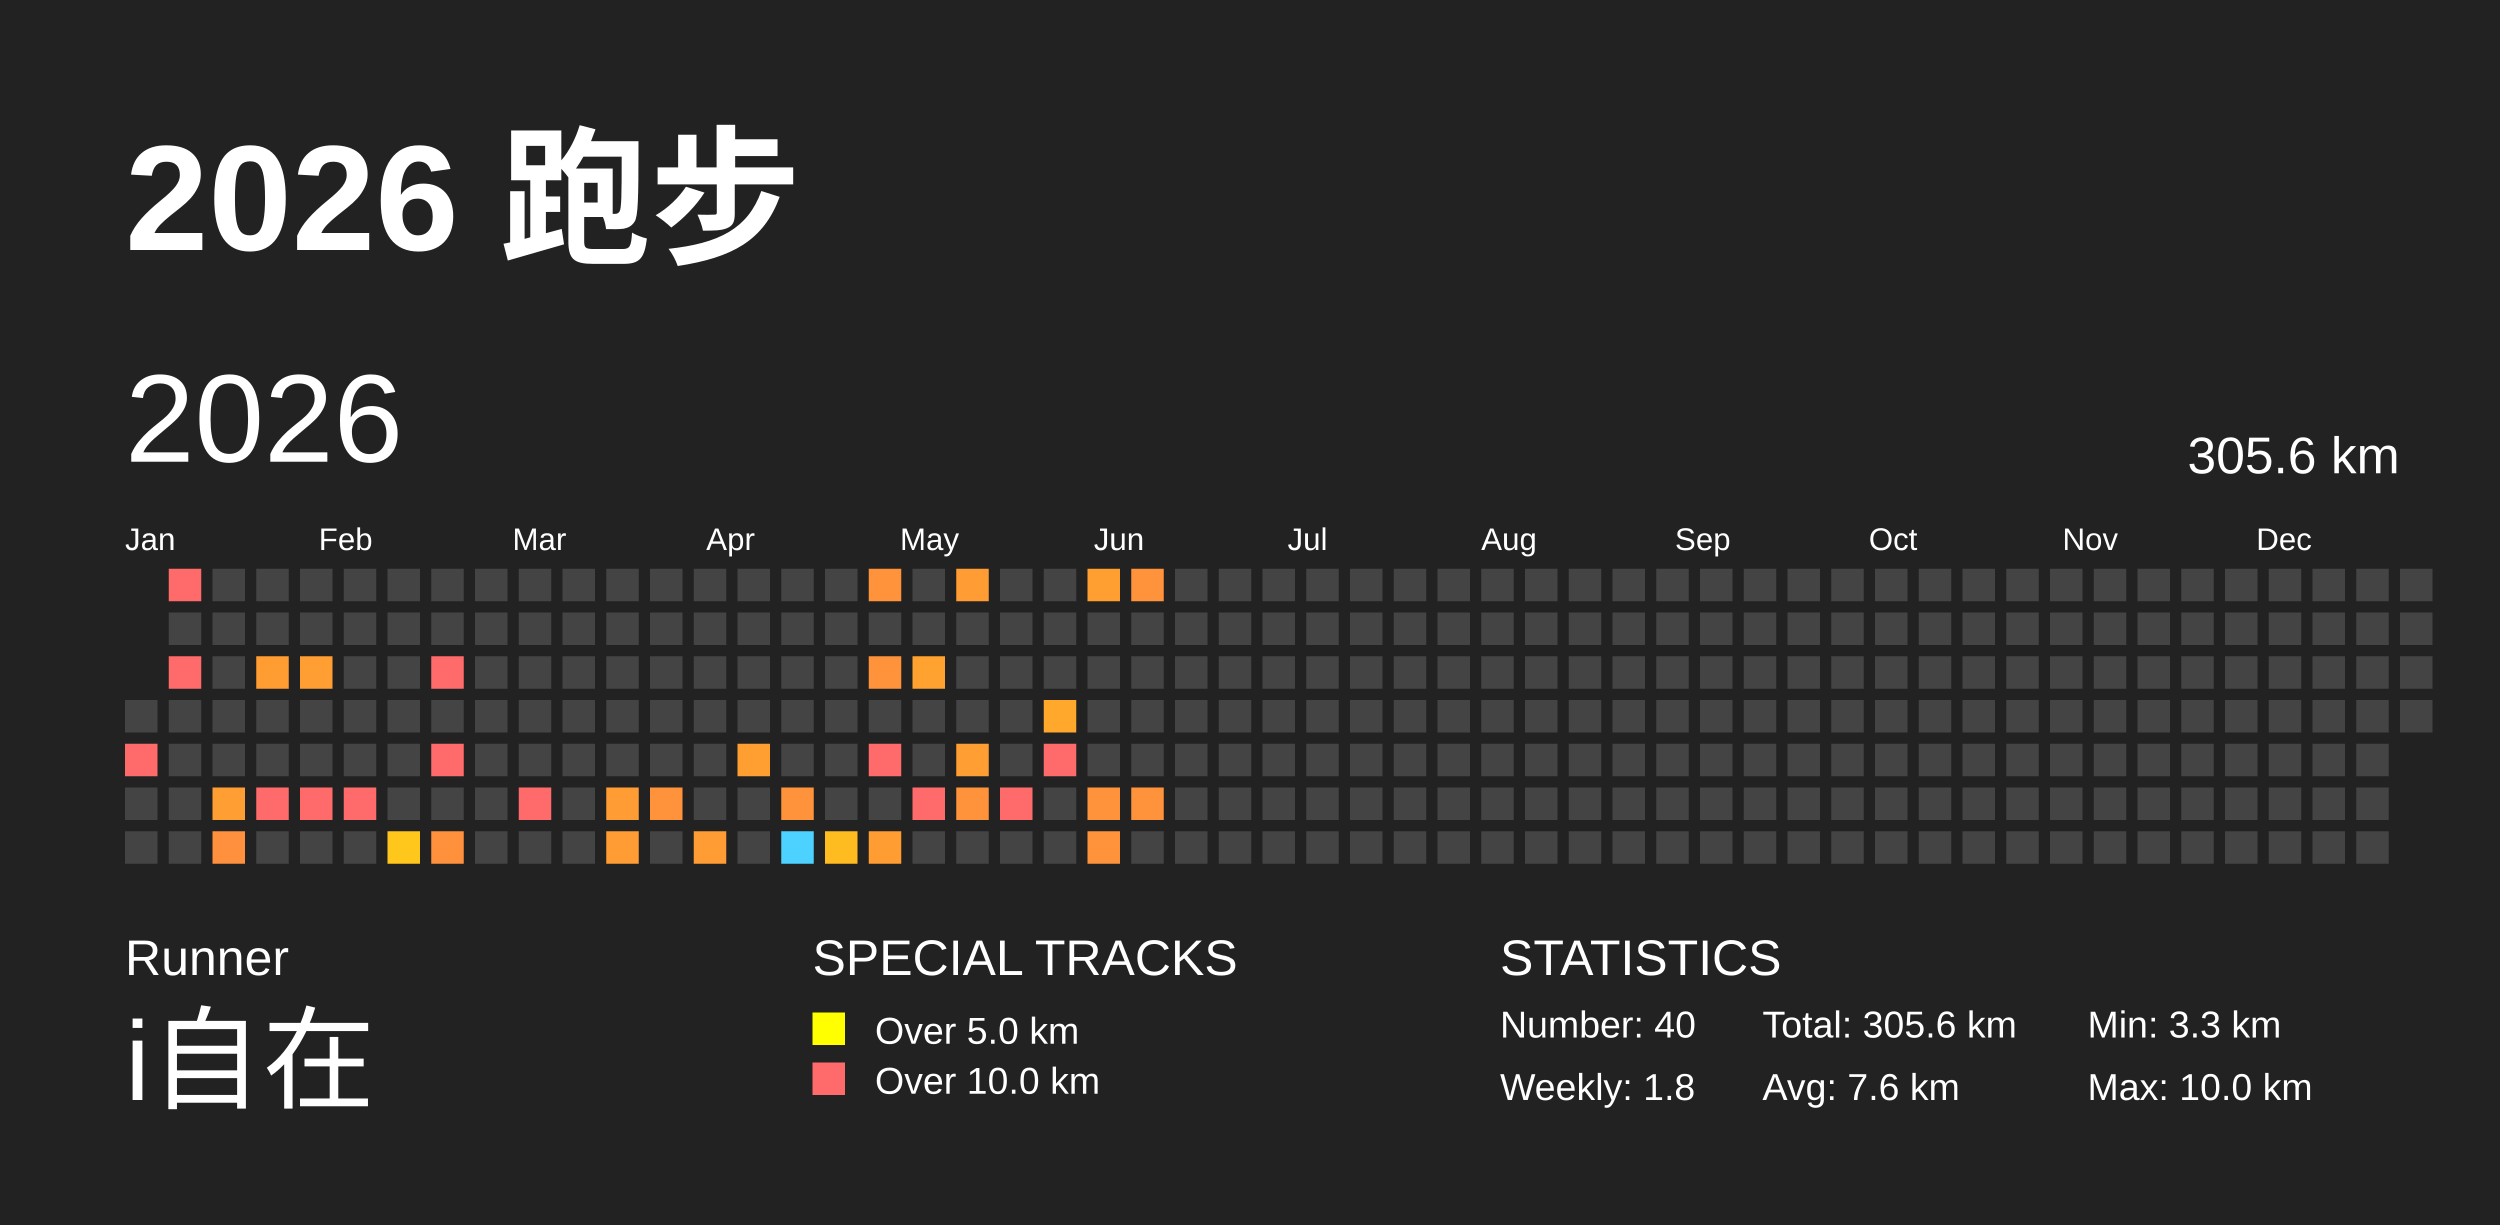
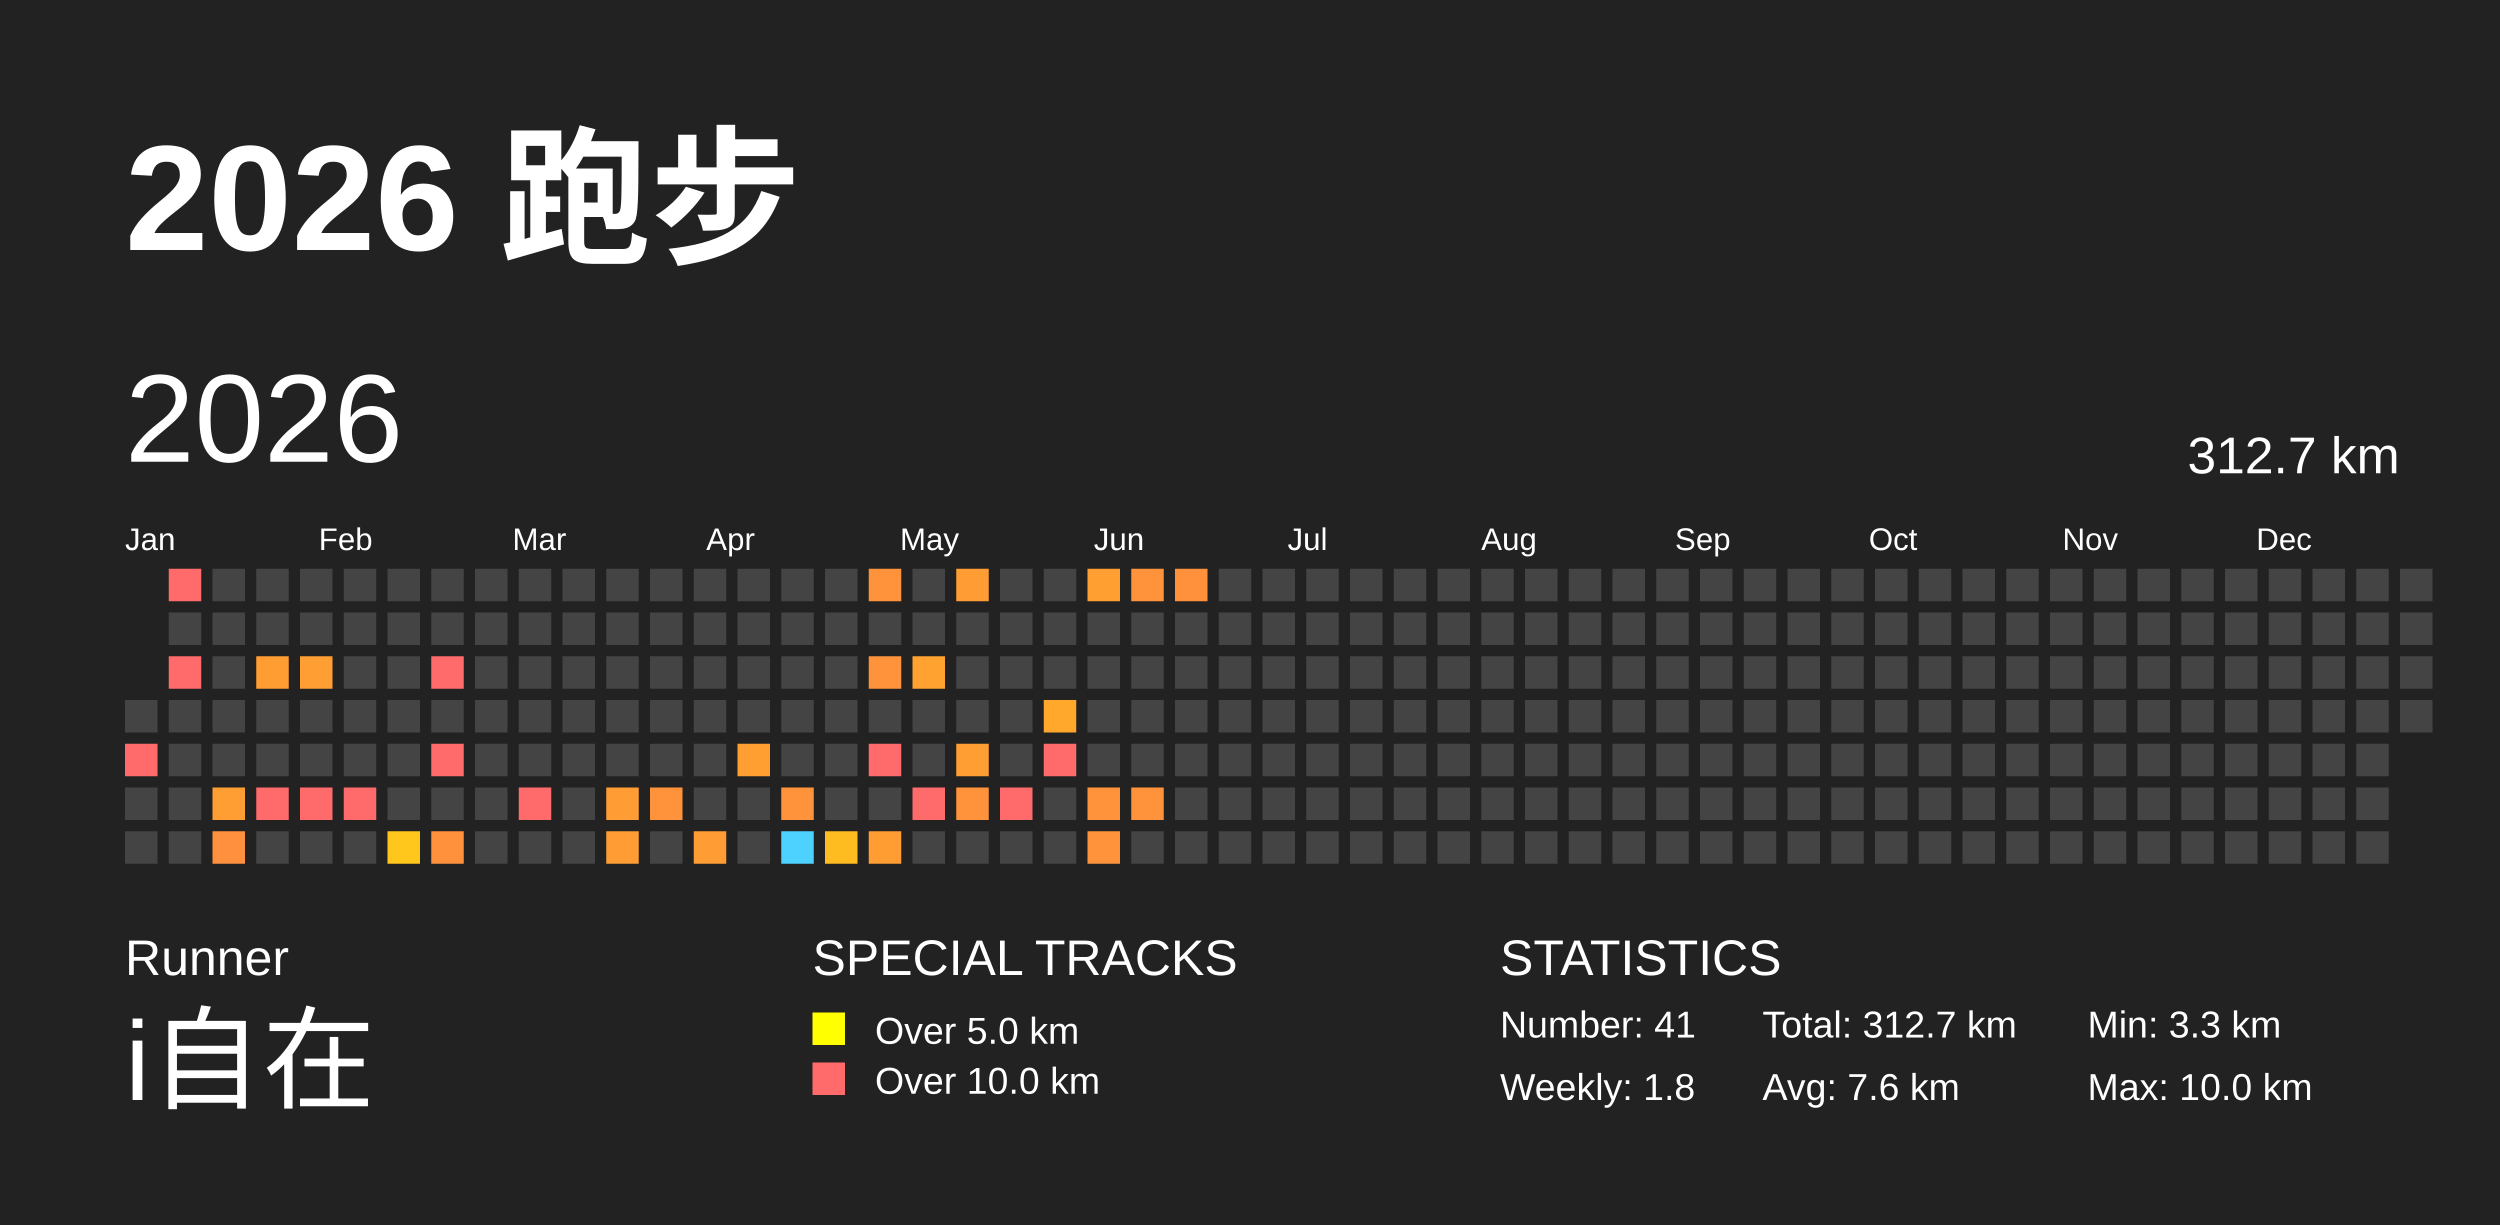
<svg xmlns="http://www.w3.org/2000/svg" baseProfile="full" height="98mm" version="1.1" viewBox="0,0,200,98" width="200mm">
  <defs />
  <rect fill="#222222" height="98" width="200" x="0" y="0" />
  <text fill="#FFFFFF" style="font-size:12px; font-family:Arial; font-weight:bold;" x="10" y="20">2026 跑步</text>
  <text fill="#FFFFFF" style="font-size:4px; font-family:Arial" x="10" y="78">Runner</text>
  <text fill="#FFFFFF" style="font-size:9px; font-family:Arial" x="10" y="88">i自在</text>
  <text fill="#FFFFFF" style="font-size:4px; font-family:Arial" x="65" y="78">SPECIAL TRACKS</text>
  <rect fill="#FFFF00" height="2.6" width="2.6" x="65" y="81" />
  <text fill="#FFFFFF" style="font-size:3px; font-family:Arial" x="70" y="83.5">Over 5.0 km</text>
  <rect fill="#FF6B6B" height="2.6" width="2.6" x="65" y="85" />
  <text fill="#FFFFFF" style="font-size:3px; font-family:Arial" x="70" y="87.5">Over 10.0 km</text>
  <text fill="#FFFFFF" style="font-size:4px; font-family:Arial" x="120" y="78">STATISTICS</text>
-   <text fill="#FFFFFF" style="font-size:3px; font-family:Arial" x="120" y="83">Number: 40</text>
+   <text fill="#FFFFFF" style="font-size:3px; font-family:Arial" x="120" y="83">Number: 41</text>
  <text fill="#FFFFFF" style="font-size:3px; font-family:Arial" x="120" y="88">Weekly: 1.8</text>
-   <text fill="#FFFFFF" style="font-size:3px; font-family:Arial" x="141" y="83">Total: 305.6 km</text>
+   <text fill="#FFFFFF" style="font-size:3px; font-family:Arial" x="141" y="83">Total: 312.7 km</text>
  <text fill="#FFFFFF" style="font-size:3px; font-family:Arial" x="141" y="88">Avg: 7.6 km</text>
  <text fill="#FFFFFF" style="font-size:3px; font-family:Arial" x="167" y="83">Min: 3.3 km</text>
  <text fill="#FFFFFF" style="font-size:3px; font-family:Arial" x="167" y="88">Max: 10.0 km</text>
  <text dominant-baseline="hanging" fill="#FFFFFF" style="font-size:10.0px; font-family:Arial;" x="10" y="30">2026</text>
-   <text dominant-baseline="hanging" fill="#FFFFFF" style="font-size:4.125px; font-family:Arial;" x="175" y="35">305.6 km</text>
+   <text dominant-baseline="hanging" fill="#FFFFFF" style="font-size:4.125px; font-family:Arial;" x="175" y="35">312.7 km</text>
  <text fill="#FFFFFF" style="font-size:2.5px; font-family:Arial" x="10.0" y="44">Jan</text>
  <text fill="#FFFFFF" style="font-size:2.5px; font-family:Arial" x="25.5" y="44">Feb</text>
  <text fill="#FFFFFF" style="font-size:2.5px; font-family:Arial" x="41.0" y="44">Mar</text>
  <text fill="#FFFFFF" style="font-size:2.5px; font-family:Arial" x="56.5" y="44">Apr</text>
  <text fill="#FFFFFF" style="font-size:2.5px; font-family:Arial" x="72.0" y="44">May</text>
  <text fill="#FFFFFF" style="font-size:2.5px; font-family:Arial" x="87.5" y="44">Jun</text>
  <text fill="#FFFFFF" style="font-size:2.5px; font-family:Arial" x="103.0" y="44">Jul</text>
  <text fill="#FFFFFF" style="font-size:2.5px; font-family:Arial" x="118.5" y="44">Aug</text>
  <text fill="#FFFFFF" style="font-size:2.5px; font-family:Arial" x="134.0" y="44">Sep</text>
  <text fill="#FFFFFF" style="font-size:2.5px; font-family:Arial" x="149.5" y="44">Oct</text>
  <text fill="#FFFFFF" style="font-size:2.5px; font-family:Arial" x="165.0" y="44">Nov</text>
  <text fill="#FFFFFF" style="font-size:2.5px; font-family:Arial" x="180.5" y="44">Dec</text>
  <rect fill="#444444" height="2.6" width="2.6" x="10.0" y="56.0" />
  <rect fill="#FF6B6B" height="2.6" width="2.6" x="10.0" y="59.5" />
  <rect fill="#444444" height="2.6" width="2.6" x="10.0" y="63.0" />
  <rect fill="#444444" height="2.6" width="2.6" x="10.0" y="66.5" />
  <rect fill="#FF6B6B" height="2.6" width="2.6" x="13.5" y="45.5" />
  <rect fill="#444444" height="2.6" width="2.6" x="13.5" y="49.0" />
  <rect fill="#FF6B6B" height="2.6" width="2.6" x="13.5" y="52.5" />
  <rect fill="#444444" height="2.6" width="2.6" x="13.5" y="56.0" />
  <rect fill="#444444" height="2.6" width="2.6" x="13.5" y="59.5" />
  <rect fill="#444444" height="2.6" width="2.6" x="13.5" y="63.0" />
  <rect fill="#444444" height="2.6" width="2.6" x="13.5" y="66.5" />
  <rect fill="#444444" height="2.6" width="2.6" x="17.0" y="45.5" />
  <rect fill="#444444" height="2.6" width="2.6" x="17.0" y="49.0" />
  <rect fill="#444444" height="2.6" width="2.6" x="17.0" y="52.5" />
  <rect fill="#444444" height="2.6" width="2.6" x="17.0" y="56.0" />
  <rect fill="#444444" height="2.6" width="2.6" x="17.0" y="59.5" />
  <rect fill="#ff9e33" height="2.6" width="2.6" x="17.0" y="63.0" />
  <rect fill="#ff903d" height="2.6" width="2.6" x="17.0" y="66.5" />
  <rect fill="#444444" height="2.6" width="2.6" x="20.5" y="45.5" />
  <rect fill="#444444" height="2.6" width="2.6" x="20.5" y="49.0" />
  <rect fill="#ff9d33" height="2.6" width="2.6" x="20.5" y="52.5" />
  <rect fill="#444444" height="2.6" width="2.6" x="20.5" y="56.0" />
  <rect fill="#444444" height="2.6" width="2.6" x="20.5" y="59.5" />
  <rect fill="#FF6B6B" height="2.6" width="2.6" x="20.5" y="63.0" />
  <rect fill="#444444" height="2.6" width="2.6" x="20.5" y="66.5" />
  <rect fill="#444444" height="2.6" width="2.6" x="24.0" y="45.5" />
  <rect fill="#444444" height="2.6" width="2.6" x="24.0" y="49.0" />
  <rect fill="#ff9e33" height="2.6" width="2.6" x="24.0" y="52.5" />
  <rect fill="#444444" height="2.6" width="2.6" x="24.0" y="56.0" />
  <rect fill="#444444" height="2.6" width="2.6" x="24.0" y="59.5" />
  <rect fill="#FF6B6B" height="2.6" width="2.6" x="24.0" y="63.0" />
  <rect fill="#444444" height="2.6" width="2.6" x="24.0" y="66.5" />
  <rect fill="#444444" height="2.6" width="2.6" x="27.5" y="45.5" />
  <rect fill="#444444" height="2.6" width="2.6" x="27.5" y="49.0" />
  <rect fill="#444444" height="2.6" width="2.6" x="27.5" y="52.5" />
  <rect fill="#444444" height="2.6" width="2.6" x="27.5" y="56.0" />
  <rect fill="#444444" height="2.6" width="2.6" x="27.5" y="59.5" />
  <rect fill="#FF6B6B" height="2.6" width="2.6" x="27.5" y="63.0" />
  <rect fill="#444444" height="2.6" width="2.6" x="27.5" y="66.5" />
  <rect fill="#444444" height="2.6" width="2.6" x="31.0" y="45.5" />
  <rect fill="#444444" height="2.6" width="2.6" x="31.0" y="49.0" />
  <rect fill="#444444" height="2.6" width="2.6" x="31.0" y="52.5" />
  <rect fill="#444444" height="2.6" width="2.6" x="31.0" y="56.0" />
  <rect fill="#444444" height="2.6" width="2.6" x="31.0" y="59.5" />
  <rect fill="#444444" height="2.6" width="2.6" x="31.0" y="63.0" />
  <rect fill="#ffc61b" height="2.6" width="2.6" x="31.0" y="66.5" />
  <rect fill="#444444" height="2.6" width="2.6" x="34.5" y="45.5" />
  <rect fill="#444444" height="2.6" width="2.6" x="34.5" y="49.0" />
  <rect fill="#FF6B6B" height="2.6" width="2.6" x="34.5" y="52.5" />
  <rect fill="#444444" height="2.6" width="2.6" x="34.5" y="56.0" />
  <rect fill="#FF6B6B" height="2.6" width="2.6" x="34.5" y="59.5" />
  <rect fill="#444444" height="2.6" width="2.6" x="34.5" y="63.0" />
  <rect fill="#ff913d" height="2.6" width="2.6" x="34.5" y="66.5" />
  <rect fill="#444444" height="2.6" width="2.6" x="38.0" y="45.5" />
  <rect fill="#444444" height="2.6" width="2.6" x="38.0" y="49.0" />
  <rect fill="#444444" height="2.6" width="2.6" x="38.0" y="52.5" />
  <rect fill="#444444" height="2.6" width="2.6" x="38.0" y="56.0" />
  <rect fill="#444444" height="2.6" width="2.6" x="38.0" y="59.5" />
  <rect fill="#444444" height="2.6" width="2.6" x="38.0" y="63.0" />
  <rect fill="#444444" height="2.6" width="2.6" x="38.0" y="66.5" />
  <rect fill="#444444" height="2.6" width="2.6" x="41.5" y="45.5" />
  <rect fill="#444444" height="2.6" width="2.6" x="41.5" y="49.0" />
  <rect fill="#444444" height="2.6" width="2.6" x="41.5" y="52.5" />
  <rect fill="#444444" height="2.6" width="2.6" x="41.5" y="56.0" />
  <rect fill="#444444" height="2.6" width="2.6" x="41.5" y="59.5" />
  <rect fill="#FF6B6B" height="2.6" width="2.6" x="41.5" y="63.0" />
  <rect fill="#444444" height="2.6" width="2.6" x="41.5" y="66.5" />
  <rect fill="#444444" height="2.6" width="2.6" x="45.0" y="45.5" />
  <rect fill="#444444" height="2.6" width="2.6" x="45.0" y="49.0" />
  <rect fill="#444444" height="2.6" width="2.6" x="45.0" y="52.5" />
  <rect fill="#444444" height="2.6" width="2.6" x="45.0" y="56.0" />
  <rect fill="#444444" height="2.6" width="2.6" x="45.0" y="59.5" />
  <rect fill="#444444" height="2.6" width="2.6" x="45.0" y="63.0" />
  <rect fill="#444444" height="2.6" width="2.6" x="45.0" y="66.5" />
  <rect fill="#444444" height="2.6" width="2.6" x="48.5" y="45.5" />
  <rect fill="#444444" height="2.6" width="2.6" x="48.5" y="49.0" />
  <rect fill="#444444" height="2.6" width="2.6" x="48.5" y="52.5" />
  <rect fill="#444444" height="2.6" width="2.6" x="48.5" y="56.0" />
  <rect fill="#444444" height="2.6" width="2.6" x="48.5" y="59.5" />
  <rect fill="#ff9c34" height="2.6" width="2.6" x="48.5" y="63.0" />
  <rect fill="#ff9d34" height="2.6" width="2.6" x="48.5" y="66.5" />
  <rect fill="#444444" height="2.6" width="2.6" x="52.0" y="45.5" />
  <rect fill="#444444" height="2.6" width="2.6" x="52.0" y="49.0" />
  <rect fill="#444444" height="2.6" width="2.6" x="52.0" y="52.5" />
  <rect fill="#444444" height="2.6" width="2.6" x="52.0" y="56.0" />
  <rect fill="#444444" height="2.6" width="2.6" x="52.0" y="59.5" />
  <rect fill="#ff933b" height="2.6" width="2.6" x="52.0" y="63.0" />
  <rect fill="#444444" height="2.6" width="2.6" x="52.0" y="66.5" />
  <rect fill="#444444" height="2.6" width="2.6" x="55.5" y="45.5" />
  <rect fill="#444444" height="2.6" width="2.6" x="55.5" y="49.0" />
  <rect fill="#444444" height="2.6" width="2.6" x="55.5" y="52.5" />
  <rect fill="#444444" height="2.6" width="2.6" x="55.5" y="56.0" />
  <rect fill="#444444" height="2.6" width="2.6" x="55.5" y="59.5" />
  <rect fill="#444444" height="2.6" width="2.6" x="55.5" y="63.0" />
  <rect fill="#ff9c34" height="2.6" width="2.6" x="55.5" y="66.5" />
  <rect fill="#444444" height="2.6" width="2.6" x="59.0" y="45.5" />
  <rect fill="#444444" height="2.6" width="2.6" x="59.0" y="49.0" />
  <rect fill="#444444" height="2.6" width="2.6" x="59.0" y="52.5" />
  <rect fill="#444444" height="2.6" width="2.6" x="59.0" y="56.0" />
  <rect fill="#ff9f32" height="2.6" width="2.6" x="59.0" y="59.5" />
  <rect fill="#444444" height="2.6" width="2.6" x="59.0" y="63.0" />
  <rect fill="#444444" height="2.6" width="2.6" x="59.0" y="66.5" />
  <rect fill="#444444" height="2.6" width="2.6" x="62.5" y="45.5" />
  <rect fill="#444444" height="2.6" width="2.6" x="62.5" y="49.0" />
  <rect fill="#444444" height="2.6" width="2.6" x="62.5" y="52.5" />
  <rect fill="#444444" height="2.6" width="2.6" x="62.5" y="56.0" />
  <rect fill="#444444" height="2.6" width="2.6" x="62.5" y="59.5" />
  <rect fill="#ff933b" height="2.6" width="2.6" x="62.5" y="63.0" />
  <rect fill="#4dd2ff" height="2.6" width="2.6" x="62.5" y="66.5" />
  <rect fill="#444444" height="2.6" width="2.6" x="66.0" y="45.5" />
  <rect fill="#444444" height="2.6" width="2.6" x="66.0" y="49.0" />
  <rect fill="#444444" height="2.6" width="2.6" x="66.0" y="52.5" />
  <rect fill="#444444" height="2.6" width="2.6" x="66.0" y="56.0" />
  <rect fill="#444444" height="2.6" width="2.6" x="66.0" y="59.5" />
  <rect fill="#444444" height="2.6" width="2.6" x="66.0" y="63.0" />
  <rect fill="#ffbc20" height="2.6" width="2.6" x="66.0" y="66.5" />
  <rect fill="#ff933b" height="2.6" width="2.6" x="69.5" y="45.5" />
  <rect fill="#444444" height="2.6" width="2.6" x="69.5" y="49.0" />
  <rect fill="#ff933b" height="2.6" width="2.6" x="69.5" y="52.5" />
  <rect fill="#444444" height="2.6" width="2.6" x="69.5" y="56.0" />
  <rect fill="#FF6B6B" height="2.6" width="2.6" x="69.5" y="59.5" />
  <rect fill="#444444" height="2.6" width="2.6" x="69.5" y="63.0" />
  <rect fill="#ff9d33" height="2.6" width="2.6" x="69.5" y="66.5" />
  <rect fill="#444444" height="2.6" width="2.6" x="73.0" y="45.5" />
  <rect fill="#444444" height="2.6" width="2.6" x="73.0" y="49.0" />
  <rect fill="#ffa230" height="2.6" width="2.6" x="73.0" y="52.5" />
  <rect fill="#444444" height="2.6" width="2.6" x="73.0" y="56.0" />
  <rect fill="#444444" height="2.6" width="2.6" x="73.0" y="59.5" />
  <rect fill="#FF6B6B" height="2.6" width="2.6" x="73.0" y="63.0" />
  <rect fill="#444444" height="2.6" width="2.6" x="73.0" y="66.5" />
  <rect fill="#ff9d34" height="2.6" width="2.6" x="76.5" y="45.5" />
  <rect fill="#444444" height="2.6" width="2.6" x="76.5" y="49.0" />
  <rect fill="#444444" height="2.6" width="2.6" x="76.5" y="52.5" />
  <rect fill="#444444" height="2.6" width="2.6" x="76.5" y="56.0" />
  <rect fill="#ff9e33" height="2.6" width="2.6" x="76.5" y="59.5" />
  <rect fill="#ff933b" height="2.6" width="2.6" x="76.5" y="63.0" />
  <rect fill="#444444" height="2.6" width="2.6" x="76.5" y="66.5" />
  <rect fill="#444444" height="2.6" width="2.6" x="80.0" y="45.5" />
  <rect fill="#444444" height="2.6" width="2.6" x="80.0" y="49.0" />
  <rect fill="#444444" height="2.6" width="2.6" x="80.0" y="52.5" />
  <rect fill="#444444" height="2.6" width="2.6" x="80.0" y="56.0" />
  <rect fill="#444444" height="2.6" width="2.6" x="80.0" y="59.5" />
  <rect fill="#FF6B6B" height="2.6" width="2.6" x="80.0" y="63.0" />
  <rect fill="#444444" height="2.6" width="2.6" x="80.0" y="66.5" />
  <rect fill="#444444" height="2.6" width="2.6" x="83.5" y="45.5" />
  <rect fill="#444444" height="2.6" width="2.6" x="83.5" y="49.0" />
  <rect fill="#444444" height="2.6" width="2.6" x="83.5" y="52.5" />
  <rect fill="#ffa82c" height="2.6" width="2.6" x="83.5" y="56.0" />
  <rect fill="#FF6B6B" height="2.6" width="2.6" x="83.5" y="59.5" />
  <rect fill="#444444" height="2.6" width="2.6" x="83.5" y="63.0" />
  <rect fill="#444444" height="2.6" width="2.6" x="83.5" y="66.5" />
  <rect fill="#ff9f32" height="2.6" width="2.6" x="87.0" y="45.5" />
  <rect fill="#444444" height="2.6" width="2.6" x="87.0" y="49.0" />
  <rect fill="#444444" height="2.6" width="2.6" x="87.0" y="52.5" />
  <rect fill="#444444" height="2.6" width="2.6" x="87.0" y="56.0" />
  <rect fill="#444444" height="2.6" width="2.6" x="87.0" y="59.5" />
  <rect fill="#ff933b" height="2.6" width="2.6" x="87.0" y="63.0" />
  <rect fill="#ff933b" height="2.6" width="2.6" x="87.0" y="66.5" />
  <rect fill="#ff933b" height="2.6" width="2.6" x="90.5" y="45.5" />
  <rect fill="#444444" height="2.6" width="2.6" x="90.5" y="49.0" />
  <rect fill="#444444" height="2.6" width="2.6" x="90.5" y="52.5" />
  <rect fill="#444444" height="2.6" width="2.6" x="90.5" y="56.0" />
  <rect fill="#444444" height="2.6" width="2.6" x="90.5" y="59.5" />
  <rect fill="#ff933b" height="2.6" width="2.6" x="90.5" y="63.0" />
  <rect fill="#444444" height="2.6" width="2.6" x="90.5" y="66.5" />
-   <rect fill="#444444" height="2.6" width="2.6" x="94.0" y="45.5" />
+   <rect fill="#ff913d" height="2.6" width="2.6" x="94.0" y="45.5" />
  <rect fill="#444444" height="2.6" width="2.6" x="94.0" y="49.0" />
  <rect fill="#444444" height="2.6" width="2.6" x="94.0" y="52.5" />
  <rect fill="#444444" height="2.6" width="2.6" x="94.0" y="56.0" />
  <rect fill="#444444" height="2.6" width="2.6" x="94.0" y="59.5" />
  <rect fill="#444444" height="2.6" width="2.6" x="94.0" y="63.0" />
  <rect fill="#444444" height="2.6" width="2.6" x="94.0" y="66.5" />
  <rect fill="#444444" height="2.6" width="2.6" x="97.5" y="45.5" />
  <rect fill="#444444" height="2.6" width="2.6" x="97.5" y="49.0" />
  <rect fill="#444444" height="2.6" width="2.6" x="97.5" y="52.5" />
  <rect fill="#444444" height="2.6" width="2.6" x="97.5" y="56.0" />
  <rect fill="#444444" height="2.6" width="2.6" x="97.5" y="59.5" />
  <rect fill="#444444" height="2.6" width="2.6" x="97.5" y="63.0" />
  <rect fill="#444444" height="2.6" width="2.6" x="97.5" y="66.5" />
  <rect fill="#444444" height="2.6" width="2.6" x="101.0" y="45.5" />
  <rect fill="#444444" height="2.6" width="2.6" x="101.0" y="49.0" />
  <rect fill="#444444" height="2.6" width="2.6" x="101.0" y="52.5" />
  <rect fill="#444444" height="2.6" width="2.6" x="101.0" y="56.0" />
  <rect fill="#444444" height="2.6" width="2.6" x="101.0" y="59.5" />
  <rect fill="#444444" height="2.6" width="2.6" x="101.0" y="63.0" />
  <rect fill="#444444" height="2.6" width="2.6" x="101.0" y="66.5" />
  <rect fill="#444444" height="2.6" width="2.6" x="104.5" y="45.5" />
  <rect fill="#444444" height="2.6" width="2.6" x="104.5" y="49.0" />
  <rect fill="#444444" height="2.6" width="2.6" x="104.5" y="52.5" />
  <rect fill="#444444" height="2.6" width="2.6" x="104.5" y="56.0" />
  <rect fill="#444444" height="2.6" width="2.6" x="104.5" y="59.5" />
  <rect fill="#444444" height="2.6" width="2.6" x="104.5" y="63.0" />
  <rect fill="#444444" height="2.6" width="2.6" x="104.5" y="66.5" />
  <rect fill="#444444" height="2.6" width="2.6" x="108.0" y="45.5" />
  <rect fill="#444444" height="2.6" width="2.6" x="108.0" y="49.0" />
  <rect fill="#444444" height="2.6" width="2.6" x="108.0" y="52.5" />
  <rect fill="#444444" height="2.6" width="2.6" x="108.0" y="56.0" />
  <rect fill="#444444" height="2.6" width="2.6" x="108.0" y="59.5" />
  <rect fill="#444444" height="2.6" width="2.6" x="108.0" y="63.0" />
  <rect fill="#444444" height="2.6" width="2.6" x="108.0" y="66.5" />
  <rect fill="#444444" height="2.6" width="2.6" x="111.5" y="45.5" />
  <rect fill="#444444" height="2.6" width="2.6" x="111.5" y="49.0" />
  <rect fill="#444444" height="2.6" width="2.6" x="111.5" y="52.5" />
  <rect fill="#444444" height="2.6" width="2.6" x="111.5" y="56.0" />
  <rect fill="#444444" height="2.6" width="2.6" x="111.5" y="59.5" />
  <rect fill="#444444" height="2.6" width="2.6" x="111.5" y="63.0" />
  <rect fill="#444444" height="2.6" width="2.6" x="111.5" y="66.5" />
  <rect fill="#444444" height="2.6" width="2.6" x="115.0" y="45.5" />
  <rect fill="#444444" height="2.6" width="2.6" x="115.0" y="49.0" />
  <rect fill="#444444" height="2.6" width="2.6" x="115.0" y="52.5" />
  <rect fill="#444444" height="2.6" width="2.6" x="115.0" y="56.0" />
  <rect fill="#444444" height="2.6" width="2.6" x="115.0" y="59.5" />
  <rect fill="#444444" height="2.6" width="2.6" x="115.0" y="63.0" />
  <rect fill="#444444" height="2.6" width="2.6" x="115.0" y="66.5" />
  <rect fill="#444444" height="2.6" width="2.6" x="118.5" y="45.5" />
  <rect fill="#444444" height="2.6" width="2.6" x="118.5" y="49.0" />
  <rect fill="#444444" height="2.6" width="2.6" x="118.5" y="52.5" />
  <rect fill="#444444" height="2.6" width="2.6" x="118.5" y="56.0" />
  <rect fill="#444444" height="2.6" width="2.6" x="118.5" y="59.5" />
  <rect fill="#444444" height="2.6" width="2.6" x="118.5" y="63.0" />
  <rect fill="#444444" height="2.6" width="2.6" x="118.5" y="66.5" />
  <rect fill="#444444" height="2.6" width="2.6" x="122.0" y="45.5" />
  <rect fill="#444444" height="2.6" width="2.6" x="122.0" y="49.0" />
  <rect fill="#444444" height="2.6" width="2.6" x="122.0" y="52.5" />
  <rect fill="#444444" height="2.6" width="2.6" x="122.0" y="56.0" />
  <rect fill="#444444" height="2.6" width="2.6" x="122.0" y="59.5" />
  <rect fill="#444444" height="2.6" width="2.6" x="122.0" y="63.0" />
  <rect fill="#444444" height="2.6" width="2.6" x="122.0" y="66.5" />
  <rect fill="#444444" height="2.6" width="2.6" x="125.5" y="45.5" />
  <rect fill="#444444" height="2.6" width="2.6" x="125.5" y="49.0" />
  <rect fill="#444444" height="2.6" width="2.6" x="125.5" y="52.5" />
  <rect fill="#444444" height="2.6" width="2.6" x="125.5" y="56.0" />
  <rect fill="#444444" height="2.6" width="2.6" x="125.5" y="59.5" />
  <rect fill="#444444" height="2.6" width="2.6" x="125.5" y="63.0" />
  <rect fill="#444444" height="2.6" width="2.6" x="125.5" y="66.5" />
  <rect fill="#444444" height="2.6" width="2.6" x="129.0" y="45.5" />
  <rect fill="#444444" height="2.6" width="2.6" x="129.0" y="49.0" />
  <rect fill="#444444" height="2.6" width="2.6" x="129.0" y="52.5" />
  <rect fill="#444444" height="2.6" width="2.6" x="129.0" y="56.0" />
  <rect fill="#444444" height="2.6" width="2.6" x="129.0" y="59.5" />
  <rect fill="#444444" height="2.6" width="2.6" x="129.0" y="63.0" />
  <rect fill="#444444" height="2.6" width="2.6" x="129.0" y="66.5" />
  <rect fill="#444444" height="2.6" width="2.6" x="132.5" y="45.5" />
  <rect fill="#444444" height="2.6" width="2.6" x="132.5" y="49.0" />
  <rect fill="#444444" height="2.6" width="2.6" x="132.5" y="52.5" />
  <rect fill="#444444" height="2.6" width="2.6" x="132.5" y="56.0" />
  <rect fill="#444444" height="2.6" width="2.6" x="132.5" y="59.5" />
  <rect fill="#444444" height="2.6" width="2.6" x="132.5" y="63.0" />
  <rect fill="#444444" height="2.6" width="2.6" x="132.5" y="66.5" />
  <rect fill="#444444" height="2.6" width="2.6" x="136.0" y="45.5" />
  <rect fill="#444444" height="2.6" width="2.6" x="136.0" y="49.0" />
  <rect fill="#444444" height="2.6" width="2.6" x="136.0" y="52.5" />
  <rect fill="#444444" height="2.6" width="2.6" x="136.0" y="56.0" />
  <rect fill="#444444" height="2.6" width="2.6" x="136.0" y="59.5" />
  <rect fill="#444444" height="2.6" width="2.6" x="136.0" y="63.0" />
  <rect fill="#444444" height="2.6" width="2.6" x="136.0" y="66.5" />
  <rect fill="#444444" height="2.6" width="2.6" x="139.5" y="45.5" />
  <rect fill="#444444" height="2.6" width="2.6" x="139.5" y="49.0" />
  <rect fill="#444444" height="2.6" width="2.6" x="139.5" y="52.5" />
  <rect fill="#444444" height="2.6" width="2.6" x="139.5" y="56.0" />
  <rect fill="#444444" height="2.6" width="2.6" x="139.5" y="59.5" />
  <rect fill="#444444" height="2.6" width="2.6" x="139.5" y="63.0" />
  <rect fill="#444444" height="2.6" width="2.6" x="139.5" y="66.5" />
  <rect fill="#444444" height="2.6" width="2.6" x="143.0" y="45.5" />
  <rect fill="#444444" height="2.6" width="2.6" x="143.0" y="49.0" />
  <rect fill="#444444" height="2.6" width="2.6" x="143.0" y="52.5" />
  <rect fill="#444444" height="2.6" width="2.6" x="143.0" y="56.0" />
  <rect fill="#444444" height="2.6" width="2.6" x="143.0" y="59.5" />
  <rect fill="#444444" height="2.6" width="2.6" x="143.0" y="63.0" />
  <rect fill="#444444" height="2.6" width="2.6" x="143.0" y="66.5" />
  <rect fill="#444444" height="2.6" width="2.6" x="146.5" y="45.5" />
  <rect fill="#444444" height="2.6" width="2.6" x="146.5" y="49.0" />
  <rect fill="#444444" height="2.6" width="2.6" x="146.5" y="52.5" />
  <rect fill="#444444" height="2.6" width="2.6" x="146.5" y="56.0" />
  <rect fill="#444444" height="2.6" width="2.6" x="146.5" y="59.5" />
  <rect fill="#444444" height="2.6" width="2.6" x="146.5" y="63.0" />
  <rect fill="#444444" height="2.6" width="2.6" x="146.5" y="66.5" />
  <rect fill="#444444" height="2.6" width="2.6" x="150.0" y="45.5" />
  <rect fill="#444444" height="2.6" width="2.6" x="150.0" y="49.0" />
  <rect fill="#444444" height="2.6" width="2.6" x="150.0" y="52.5" />
  <rect fill="#444444" height="2.6" width="2.6" x="150.0" y="56.0" />
  <rect fill="#444444" height="2.6" width="2.6" x="150.0" y="59.5" />
  <rect fill="#444444" height="2.6" width="2.6" x="150.0" y="63.0" />
  <rect fill="#444444" height="2.6" width="2.6" x="150.0" y="66.5" />
  <rect fill="#444444" height="2.6" width="2.6" x="153.5" y="45.5" />
  <rect fill="#444444" height="2.6" width="2.6" x="153.5" y="49.0" />
  <rect fill="#444444" height="2.6" width="2.6" x="153.5" y="52.5" />
  <rect fill="#444444" height="2.6" width="2.6" x="153.5" y="56.0" />
  <rect fill="#444444" height="2.6" width="2.6" x="153.5" y="59.5" />
  <rect fill="#444444" height="2.6" width="2.6" x="153.5" y="63.0" />
  <rect fill="#444444" height="2.6" width="2.6" x="153.5" y="66.5" />
  <rect fill="#444444" height="2.6" width="2.6" x="157.0" y="45.5" />
  <rect fill="#444444" height="2.6" width="2.6" x="157.0" y="49.0" />
  <rect fill="#444444" height="2.6" width="2.6" x="157.0" y="52.5" />
  <rect fill="#444444" height="2.6" width="2.6" x="157.0" y="56.0" />
  <rect fill="#444444" height="2.6" width="2.6" x="157.0" y="59.5" />
  <rect fill="#444444" height="2.6" width="2.6" x="157.0" y="63.0" />
  <rect fill="#444444" height="2.6" width="2.6" x="157.0" y="66.5" />
  <rect fill="#444444" height="2.6" width="2.6" x="160.5" y="45.5" />
  <rect fill="#444444" height="2.6" width="2.6" x="160.5" y="49.0" />
  <rect fill="#444444" height="2.6" width="2.6" x="160.5" y="52.5" />
  <rect fill="#444444" height="2.6" width="2.6" x="160.5" y="56.0" />
  <rect fill="#444444" height="2.6" width="2.6" x="160.5" y="59.5" />
  <rect fill="#444444" height="2.6" width="2.6" x="160.5" y="63.0" />
  <rect fill="#444444" height="2.6" width="2.6" x="160.5" y="66.5" />
  <rect fill="#444444" height="2.6" width="2.6" x="164.0" y="45.5" />
  <rect fill="#444444" height="2.6" width="2.6" x="164.0" y="49.0" />
  <rect fill="#444444" height="2.6" width="2.6" x="164.0" y="52.5" />
  <rect fill="#444444" height="2.6" width="2.6" x="164.0" y="56.0" />
  <rect fill="#444444" height="2.6" width="2.6" x="164.0" y="59.5" />
  <rect fill="#444444" height="2.6" width="2.6" x="164.0" y="63.0" />
  <rect fill="#444444" height="2.6" width="2.6" x="164.0" y="66.5" />
  <rect fill="#444444" height="2.6" width="2.6" x="167.5" y="45.5" />
  <rect fill="#444444" height="2.6" width="2.6" x="167.5" y="49.0" />
  <rect fill="#444444" height="2.6" width="2.6" x="167.5" y="52.5" />
  <rect fill="#444444" height="2.6" width="2.6" x="167.5" y="56.0" />
  <rect fill="#444444" height="2.6" width="2.6" x="167.5" y="59.5" />
  <rect fill="#444444" height="2.6" width="2.6" x="167.5" y="63.0" />
  <rect fill="#444444" height="2.6" width="2.6" x="167.5" y="66.5" />
  <rect fill="#444444" height="2.6" width="2.6" x="171.0" y="45.5" />
  <rect fill="#444444" height="2.6" width="2.6" x="171.0" y="49.0" />
  <rect fill="#444444" height="2.6" width="2.6" x="171.0" y="52.5" />
  <rect fill="#444444" height="2.6" width="2.6" x="171.0" y="56.0" />
  <rect fill="#444444" height="2.6" width="2.6" x="171.0" y="59.5" />
  <rect fill="#444444" height="2.6" width="2.6" x="171.0" y="63.0" />
  <rect fill="#444444" height="2.6" width="2.6" x="171.0" y="66.5" />
  <rect fill="#444444" height="2.6" width="2.6" x="174.5" y="45.5" />
  <rect fill="#444444" height="2.6" width="2.6" x="174.5" y="49.0" />
  <rect fill="#444444" height="2.6" width="2.6" x="174.5" y="52.5" />
  <rect fill="#444444" height="2.6" width="2.6" x="174.5" y="56.0" />
  <rect fill="#444444" height="2.6" width="2.6" x="174.5" y="59.5" />
  <rect fill="#444444" height="2.6" width="2.6" x="174.5" y="63.0" />
  <rect fill="#444444" height="2.6" width="2.6" x="174.5" y="66.5" />
  <rect fill="#444444" height="2.6" width="2.6" x="178.0" y="45.5" />
  <rect fill="#444444" height="2.6" width="2.6" x="178.0" y="49.0" />
  <rect fill="#444444" height="2.6" width="2.6" x="178.0" y="52.5" />
  <rect fill="#444444" height="2.6" width="2.6" x="178.0" y="56.0" />
  <rect fill="#444444" height="2.6" width="2.6" x="178.0" y="59.5" />
  <rect fill="#444444" height="2.6" width="2.6" x="178.0" y="63.0" />
  <rect fill="#444444" height="2.6" width="2.6" x="178.0" y="66.5" />
  <rect fill="#444444" height="2.6" width="2.6" x="181.5" y="45.5" />
  <rect fill="#444444" height="2.6" width="2.6" x="181.5" y="49.0" />
  <rect fill="#444444" height="2.6" width="2.6" x="181.5" y="52.5" />
  <rect fill="#444444" height="2.6" width="2.6" x="181.5" y="56.0" />
  <rect fill="#444444" height="2.6" width="2.6" x="181.5" y="59.5" />
  <rect fill="#444444" height="2.6" width="2.6" x="181.5" y="63.0" />
  <rect fill="#444444" height="2.6" width="2.6" x="181.5" y="66.5" />
  <rect fill="#444444" height="2.6" width="2.6" x="185.0" y="45.5" />
  <rect fill="#444444" height="2.6" width="2.6" x="185.0" y="49.0" />
  <rect fill="#444444" height="2.6" width="2.6" x="185.0" y="52.5" />
  <rect fill="#444444" height="2.6" width="2.6" x="185.0" y="56.0" />
  <rect fill="#444444" height="2.6" width="2.6" x="185.0" y="59.5" />
  <rect fill="#444444" height="2.6" width="2.6" x="185.0" y="63.0" />
  <rect fill="#444444" height="2.6" width="2.6" x="185.0" y="66.5" />
  <rect fill="#444444" height="2.6" width="2.6" x="188.5" y="45.5" />
  <rect fill="#444444" height="2.6" width="2.6" x="188.5" y="49.0" />
  <rect fill="#444444" height="2.6" width="2.6" x="188.5" y="52.5" />
  <rect fill="#444444" height="2.6" width="2.6" x="188.5" y="56.0" />
  <rect fill="#444444" height="2.6" width="2.6" x="188.5" y="59.5" />
  <rect fill="#444444" height="2.6" width="2.6" x="188.5" y="63.0" />
  <rect fill="#444444" height="2.6" width="2.6" x="188.5" y="66.5" />
  <rect fill="#444444" height="2.6" width="2.6" x="192.0" y="45.5" />
  <rect fill="#444444" height="2.6" width="2.6" x="192.0" y="49.0" />
  <rect fill="#444444" height="2.6" width="2.6" x="192.0" y="52.5" />
  <rect fill="#444444" height="2.6" width="2.6" x="192.0" y="56.0" />
</svg>
